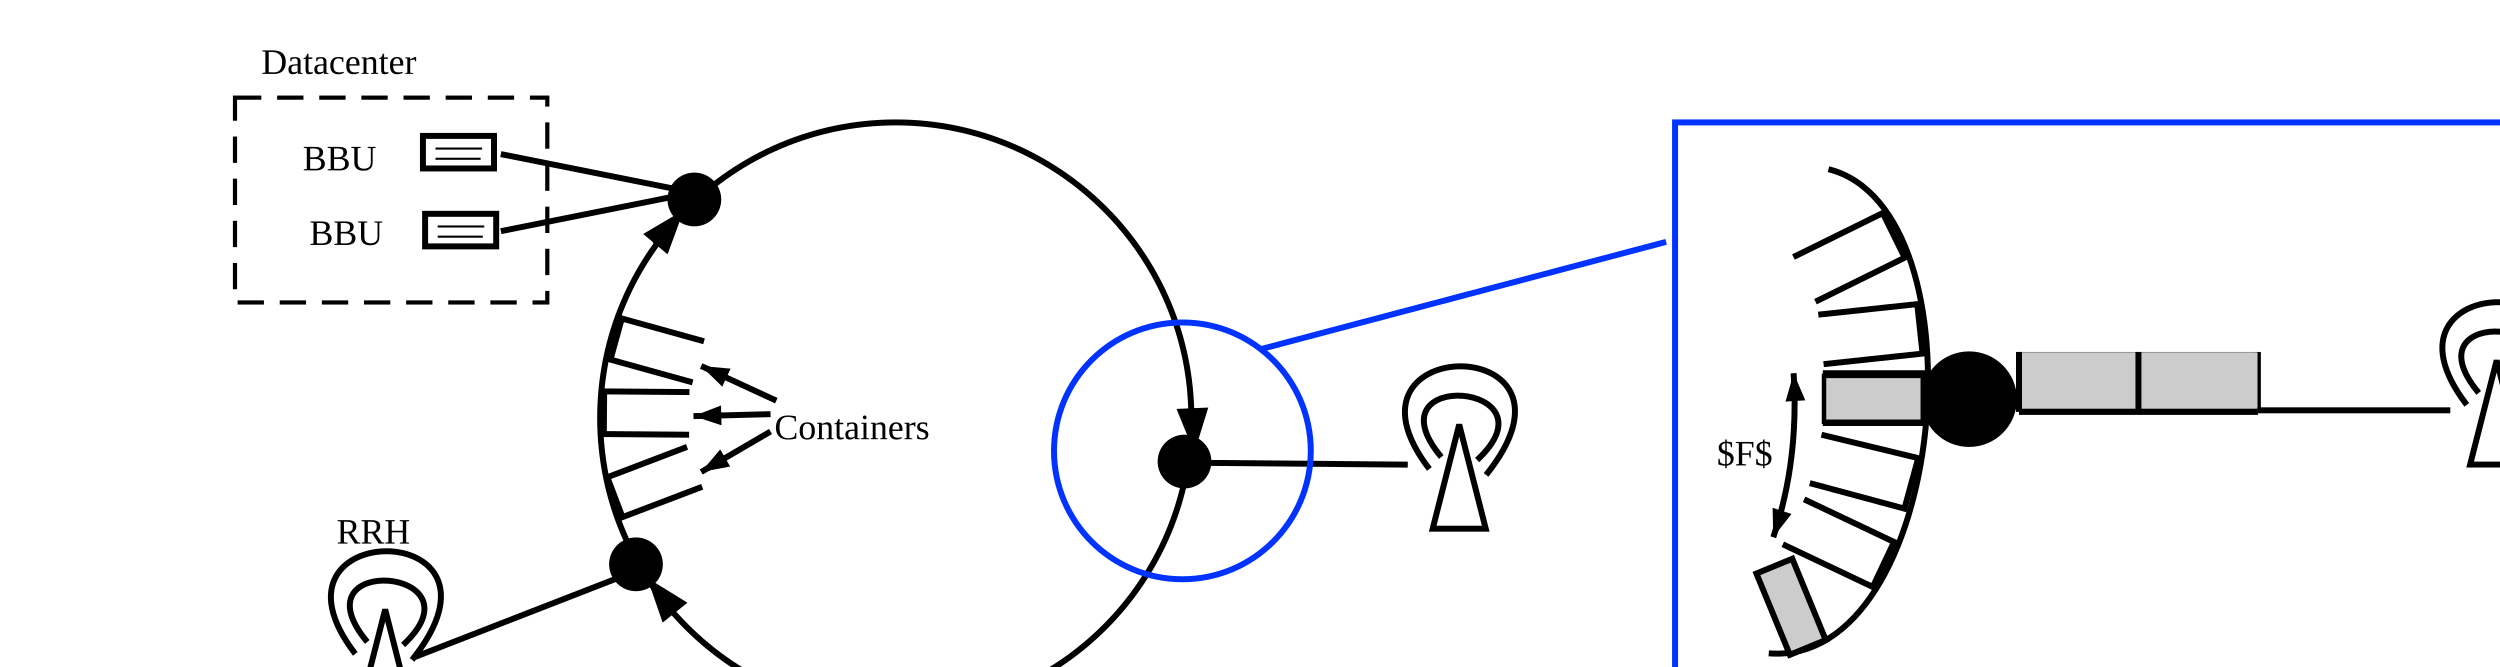
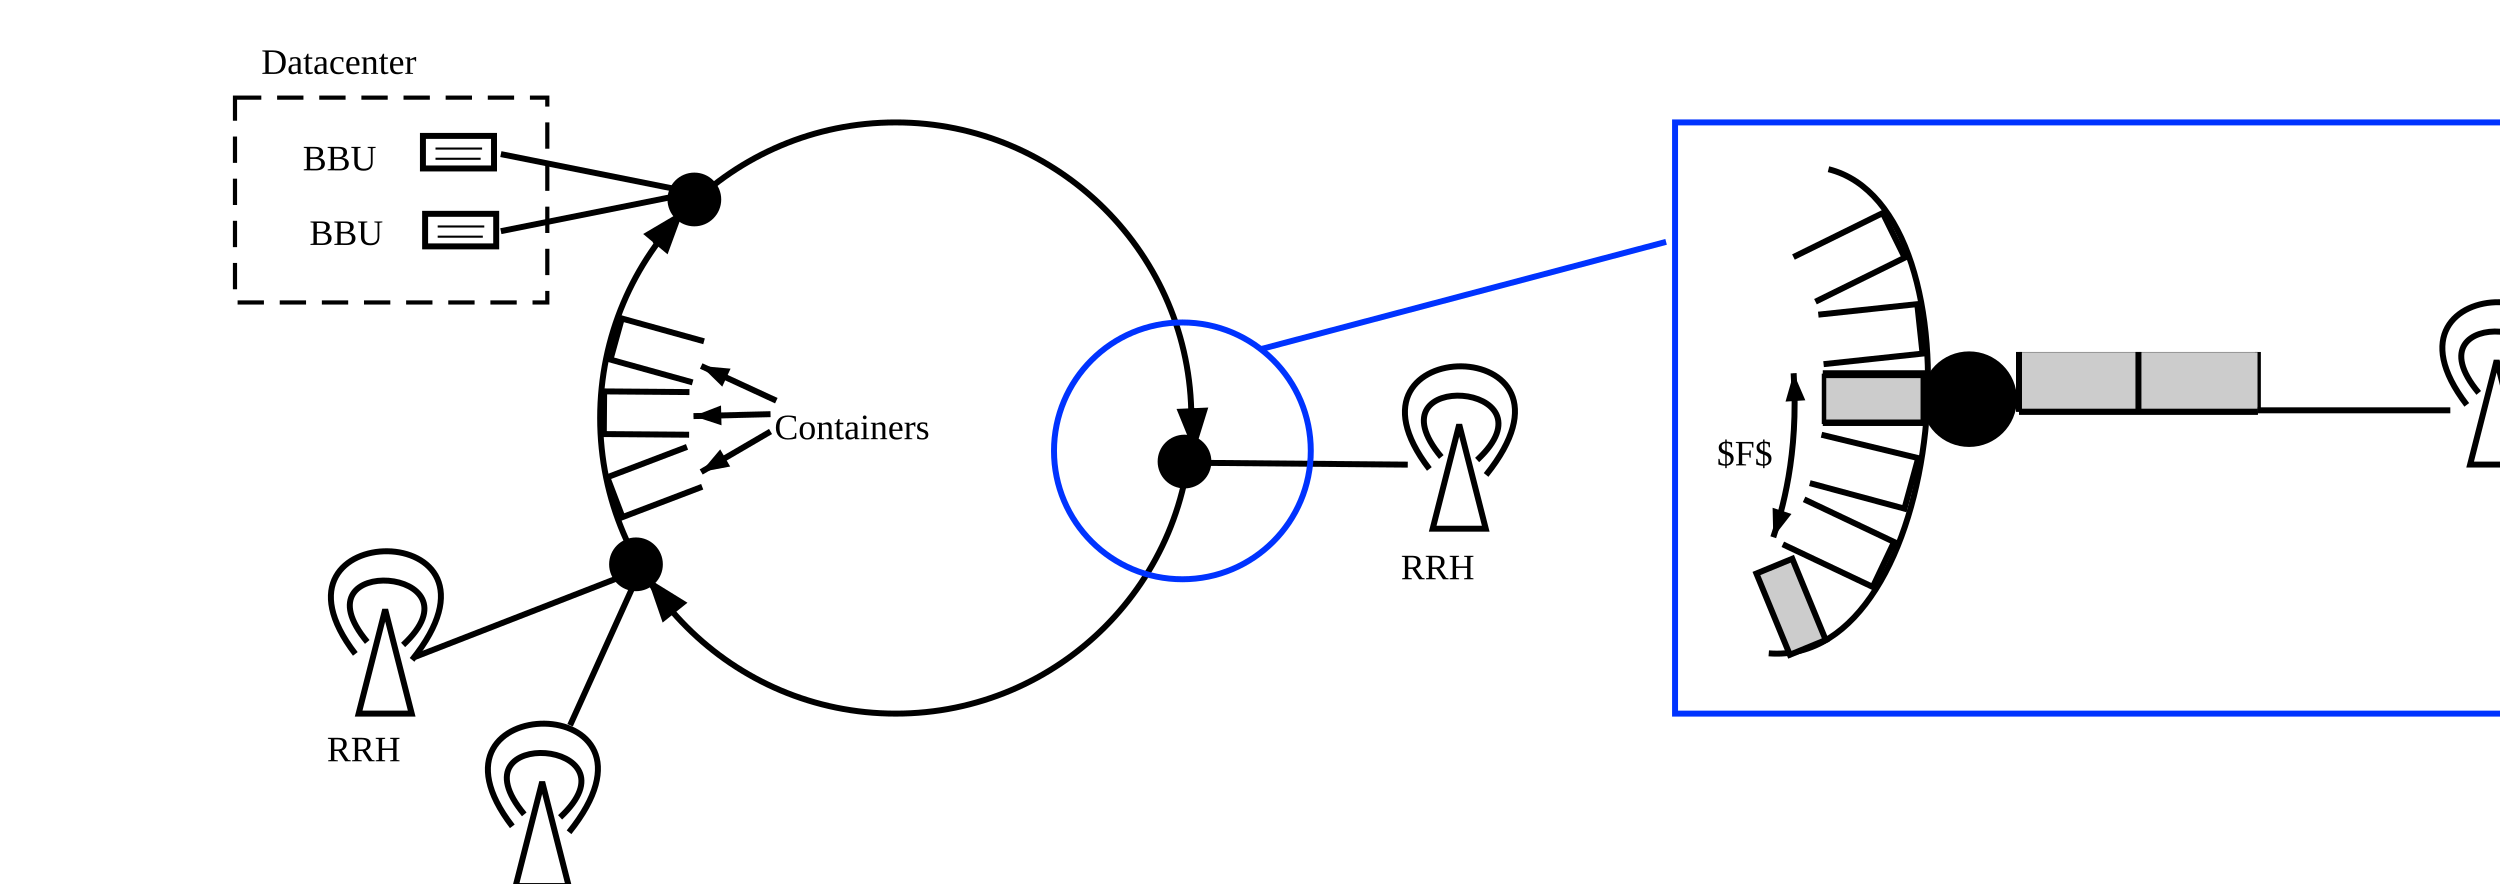
<svg xmlns="http://www.w3.org/2000/svg" xmlns:ns1="http://latexdraw.sourceforge.net/namespaces/latexdraw" version="1.1" baseProfile="full">
  <g>
-     <g ns1:type="circle" id="id1722959074">
+     <g ns1:type="circle" id="id1459291589">
      <circle cx="300.0" cy="140.0" r="99.0" ns1:borderPos="outer" stroke-width="2.0" stroke="black" fill="none" />
    </g>
-     <g ns1:type="triangle" id="id1797938495" ns1:points="478.7096774193551 138.0645161290322 498.7096774193551 138.0645161290322 498.7096774193551 178.0645161290322 498.7096774193551 178.0645161290322">
+     <g ns1:type="triangle" id="id2142298379" ns1:points="478.7096774193551 138.0645161290322 498.7096774193551 138.0645161290322 498.7096774193551 178.0645161290322 498.7096774193551 178.0645161290322">
      <polygon points="488.71,142.188 497.592,177.065 479.828,177.065" ns1:borderPos="outer" stroke-width="2.0" stroke="black" fill="none" />
    </g>
-     <g ns1:type="circle" id="id1506165076">
+     <g ns1:type="circle" id="id786196116">
      <circle cx="213.0" cy="189.0" r="8.0" ns1:borderPos="outer" stroke-width="2.0" stroke="black" fill="black" />
    </g>
-     <g ns1:type="circle" id="id592380111">
+     <g ns1:type="circle" id="id1482386604">
      <circle cx="232.548" cy="66.806" r="8.0" ns1:borderPos="outer" stroke-width="2.0" stroke="black" fill="black" />
    </g>
-     <g ns1:type="circle" id="id482412721">
+     <g ns1:type="circle" id="id859357060">
      <circle cx="396.71" cy="154.581" r="8.0" ns1:borderPos="outer" stroke-width="2.0" stroke="black" fill="black" />
    </g>
-     <g ns1:type="joinedLines" id="id1996476253">
+     <g ns1:type="joinedLines" id="id1226761004">
      <polyline points="139.0,220.0 211.0,192.0 211.0,192.0 " stroke-width="2.0" stroke="black" fill="none" ns1:rotationAngle="0.0" />
    </g>
-     <g ns1:type="joinedLines" id="id613421360">
+     <g ns1:type="joinedLines" id="id333416076">
      <polyline points="401.0,155.0 471.484,155.613 " stroke-width="2.0" stroke="black" ns1:rotationAngle="0.0" />
    </g>
-     <g ns1:type="bezierCurve" id="id1860751120">
+     <g ns1:type="bezierCurve" id="id394488663">
      <path d="M 482.71 153.065 C 457.71 123.065 522.71 128.065 494.71 154.065 " stroke-width="2.0" stroke="black" fill="none" ns1:rotationAngle="0.0" />
    </g>
-     <g ns1:type="bezierCurve" id="id2055029294">
+     <g ns1:type="bezierCurve" id="id1996353217">
      <path d="M 497.71 159.065 C 536.61 110.731 443.31 111.065 478.71 157.065 " stroke-width="2.0" stroke="black" fill="none" ns1:rotationAngle="0.0" />
    </g>
-     <g ns1:type="triangle" id="id534818210" ns1:points="119.0 200.0 139.0 200.0 139.0 240.0 139.0 240.0">
+     <g ns1:type="triangle" id="id70944218" ns1:points="119.0 200.0 139.0 200.0 139.0 240.0 139.0 240.0">
      <polygon points="129.0,204.123 137.882,239.0 120.118,239.0" ns1:borderPos="outer" stroke-width="2.0" stroke="black" fill="none" />
    </g>
-     <g ns1:type="bezierCurve" id="id1460554626">
+     <g ns1:type="bezierCurve" id="id1258540924">
      <path d="M 123.0 215.0 C 98.0 185.0 163.0 190.0 135.0 216.0 " stroke-width="2.0" stroke="black" fill="none" ns1:rotationAngle="0.0" />
    </g>
-     <g ns1:type="bezierCurve" id="id957733214">
+     <g ns1:type="bezierCurve" id="id1865321403">
      <path d="M 138.0 221.0 C 176.9 172.667 83.6 173.0 119.0 219.0 " stroke-width="2.0" stroke="black" fill="none" ns1:rotationAngle="0.0" />
    </g>
-     <g ns1:type="text" id="id2146654642" fill="black" ns1:position="bl">
-       <text x="112.71" y="182.065">RRH</text>
-     </g>
-     <g ns1:type="text" id="id1476681967" fill="black" ns1:position="bl">
+     <g ns1:type="text" id="id1233868520" fill="black" ns1:position="bl">
+       <text x="109.484" y="254.968">RRH</text>
+     </g>
+     <g ns1:type="text" id="id1745847226" fill="black" ns1:position="bl">
      <text x="87.516" y="24.742">Datacenter</text>
    </g>
-     <g ns1:type="circle" id="id1978787258">
+     <g ns1:type="circle" id="id5833515">
      <circle cx="396.0" cy="151.0" r="43.0" ns1:borderPos="outer" stroke-width="2.0" stroke="#0033ff" fill="none" />
    </g>
-     <g ns1:type="joinedLines" id="id623201337">
+     <g ns1:type="joinedLines" id="id1106444501">
      <polyline points="422.0,117.0 558.0,81.0 " stroke-width="2.0" stroke="#0033ff" ns1:rotationAngle="0.0" />
    </g>
-     <g ns1:type="rectangle" id="id620474670">
+     <g ns1:type="rectangle" id="id303848366">
      <rect x="561.0" y="41.0" width="353.286" height="198.0" ns1:borderPos="outer" stroke-width="2.0" stroke="#0033ff" fill="none" />
    </g>
-     <g ns1:type="joinedLines" id="id1807307801">
+     <g ns1:type="joinedLines" id="id698567846">
      <polyline points="676.194,117.88 676.194,137.88 " stroke-width="2.0" stroke="black" ns1:rotationAngle="0.0" />
    </g>
-     <g ns1:type="joinedLines" id="id641741841">
+     <g ns1:type="joinedLines" id="id981899637">
      <polyline points="716.194,117.88 716.194,137.88 " stroke-width="2.0" stroke="black" ns1:rotationAngle="0.0" />
    </g>
-     <g ns1:type="joinedLines" id="id2008765678">
+     <g ns1:type="joinedLines" id="id111827482">
      <polyline points="756.194,117.88 756.194,137.88 " stroke-width="2.0" stroke="black" ns1:rotationAngle="0.0" />
    </g>
-     <g ns1:type="joinedLines" id="id1398019973">
+     <g ns1:type="joinedLines" id="id2046431232">
      <polyline points="676.194,137.88 756.194,137.88 " stroke-width="2.0" stroke="black" ns1:rotationAngle="0.0" />
    </g>
-     <g ns1:type="triangle" id="id913570789" ns1:points="826.1612903225805 116.58986175115183 846.1612903225805 116.58986175115183 846.1612903225805 156.58986175115183 846.1612903225805 156.58986175115183">
+     <g ns1:type="triangle" id="id1743956737" ns1:points="826.1612903225805 116.58986175115183 846.1612903225805 116.58986175115183 846.1612903225805 156.58986175115183 846.1612903225805 156.58986175115183">
      <polygon points="836.161,120.713 845.043,155.59 827.279,155.59" ns1:borderPos="outer" stroke-width="2.0" stroke="black" fill="none" />
    </g>
-     <g ns1:type="bezierCurve" id="id733518378">
+     <g ns1:type="bezierCurve" id="id1915846874">
      <path d="M 830.161 131.59 C 805.161 101.59 870.161 106.59 842.161 132.59 " stroke-width="2.0" stroke="black" fill="none" ns1:rotationAngle="0.0" />
    </g>
-     <g ns1:type="bezierCurve" id="id259054618">
+     <g ns1:type="bezierCurve" id="id1368108323">
      <path d="M 845.161 137.59 C 884.061 89.257 790.761 89.59 826.161 135.59 " stroke-width="2.0" stroke="black" fill="none" ns1:rotationAngle="0.0" />
    </g>
-     <g ns1:type="rectangle" id="id572720722">
+     <g ns1:type="rectangle" id="id1667333594">
      <rect x="676.244" y="117.93" width="39.9" height="19.9" ns1:borderPos="outer" stroke-width="0.1" stroke="black" fill="#cccccc" />
    </g>
-     <g ns1:type="rectangle" id="id553383673">
+     <g ns1:type="rectangle" id="id1365610882">
      <rect x="716.244" y="117.93" width="39.9" height="19.9" ns1:borderPos="outer" stroke-width="0.1" stroke="black" fill="#cccccc" />
    </g>
-     <g ns1:type="joinedLines" id="id2062886067">
+     <g ns1:type="joinedLines" id="id1681452550">
      <polyline points="676.194,117.88 676.194,137.88 " stroke-width="2.0" stroke="black" ns1:rotationAngle="0.0" />
    </g>
-     <g ns1:type="joinedLines" id="id1071692436">
+     <g ns1:type="joinedLines" id="id449381673">
      <polyline points="716.194,117.88 716.194,137.88 " stroke-width="2.0" stroke="black" ns1:rotationAngle="0.0" />
    </g>
-     <g ns1:type="joinedLines" id="id1498615306">
+     <g ns1:type="joinedLines" id="id1272979678">
      <polyline points="676.194,137.88 756.194,137.88 " stroke-width="2.0" stroke="black" ns1:rotationAngle="0.0" />
    </g>
-     <g ns1:type="text" id="id338243255" fill="black" ns1:position="bl">
+     <g ns1:type="text" id="id552301756" fill="black" ns1:position="bl">
      <text x="575.0" y="155.857">$F$ </text>
    </g>
-     <g ns1:type="circle" id="id1053145316">
+     <g ns1:type="circle" id="id1791444655">
      <circle cx="659.484" cy="133.687" r="15.0" ns1:borderPos="outer" stroke-width="2.0" stroke="black" fill="black" />
    </g>
-     <g ns1:type="bezierCurve" id="id1823201368">
+     <g ns1:type="bezierCurve" id="id765358818">
      <path d="M 612.381 56.667 C 665.714 70.0 652.143 223.571 592.381 218.81 " stroke-width="2.0" stroke="black" fill="none" ns1:rotationAngle="0.0" />
    </g>
-     <g ns1:type="joinedLines" id="id582718389">
+     <g ns1:type="joinedLines" id="id109669181">
      <polyline points="610.476,125 643.81,125 643.81,141.667 610.476,141.667 " stroke-width="2.0" stroke="black" fill="none" ns1:rotationAngle="0.0" />
    </g>
-     <g ns1:type="joinedLines" id="id1085510180">
+     <g ns1:type="joinedLines" id="id1423199321">
      <polyline points="608.972,105.386 642.117,101.851 643.885,118.423 610.74,121.959 " stroke-width="2.0" stroke="black" fill="none" ns1:rotationAngle="0.0" />
    </g>
-     <g ns1:type="joinedLines" id="id1600076063">
+     <g ns1:type="joinedLines" id="id310524818">
      <polyline points="610.041,145.607 642.443,153.43 637.817,170.346 606.129,161.808 " stroke-width="2.0" stroke="black" fill="none" ns1:rotationAngle="0.0" />
    </g>
-     <g ns1:type="joinedLines" id="id915770163">
+     <g ns1:type="joinedLines" id="id2011583180">
      <polyline points="604.221,167.237 634.344,181.511 627.207,196.572 597.085,182.299 " stroke-width="2.0" stroke="black" fill="none" ns1:rotationAngle="0.0" />
    </g>
-     <g ns1:type="joinedLines" id="id146699383">
+     <g ns1:type="joinedLines" id="id1344186805">
      <polyline points="600.652,86.084 630.551,71.347 637.919,86.297 608.021,101.034 " stroke-width="2.0" stroke="black" fill="none" ns1:rotationAngle="0.0" />
    </g>
-     <g ns1:type="rectangle" id="id545662772">
+     <g ns1:type="rectangle" id="id666796772">
      <rect x="610.884" y="125.888" width="33.085" height="15.366" ns1:borderPos="outer" stroke-width="1.5" stroke="black" fill="#cccccc" />
    </g>
-     <g ns1:type="rectangle" id="id201568108" transform="rotate(67.64108) translate(-183.7306 -680.6694)">
+     <g ns1:type="rectangle" id="id1274371061" transform="rotate(67.64108) translate(-183.7306 -680.6694)">
      <rect x="585.143" y="196.714" width="29.429" height="13.0" ns1:borderPos="outer" stroke-width="2.0" stroke="black" fill="#cccccc" />
    </g>
-     <g ns1:type="bezierCurve" id="id549070252">
-       <path d="M 600.714 125.0 C 602.496 152.462 596.682 171.519 593.894 179.931 " stroke-width="2.0" stroke="black" fill="none" ns1:rotationAngle="0.0" marker-start="url(#arrow0-549070252)" marker-end="url(#arrow1-549070252)" />
-     </g>
-     <g ns1:type="joinedLines" id="id1844139419">
+     <g ns1:type="bezierCurve" id="id815045205">
+       <path d="M 600.714 125.0 C 602.496 152.462 596.682 171.519 593.894 179.931 " stroke-width="2.0" stroke="black" fill="none" ns1:rotationAngle="0.0" marker-start="url(#arrow0-815045205)" marker-end="url(#arrow1-815045205)" />
+     </g>
+     <g ns1:type="joinedLines" id="id268083628">
      <polyline points="230.093,149.668 203.393,159.839 208.479,173.189 235.178,163.018 " stroke-width="2.0" stroke="black" fill="none" ns1:rotationAngle="0.0" />
    </g>
-     <g ns1:type="joinedLines" id="id223423239">
+     <g ns1:type="joinedLines" id="id1055756374">
      <polyline points="230.908,131.311 202.338,131.086 202.225,145.371 230.796,145.596 " stroke-width="2.0" stroke="black" fill="none" ns1:rotationAngle="0.0" />
    </g>
-     <g ns1:type="joinedLines" id="id1361391220">
+     <g ns1:type="joinedLines" id="id257483219">
      <polyline points="235.791,114.31 208.259,106.671 204.44,120.437 231.971,128.076 " stroke-width="2.0" stroke="black" fill="none" ns1:rotationAngle="0.0" />
    </g>
-     <g ns1:type="joinedLines" id="id384802502">
-       <polyline points="234.839,122.581 260,134.194 " stroke-width="2.0" stroke="black" ns1:rotationAngle="0.0" marker-start="url(#arrow0-384802502)" />
-     </g>
-     <g ns1:type="joinedLines" id="id664299415">
-       <polyline points="232.258,139.355 258.065,138.71 " stroke-width="2.0" stroke="black" ns1:rotationAngle="0.0" marker-start="url(#arrow0-664299415)" />
-     </g>
-     <g ns1:type="joinedLines" id="id1262219485">
-       <polyline points="234.839,158.065 258.065,144.516 " stroke-width="2.0" stroke="black" ns1:rotationAngle="0.0" marker-start="url(#arrow0-1262219485)" />
-     </g>
-     <g ns1:type="text" id="id649332530" fill="black" ns1:position="bl">
+     <g ns1:type="joinedLines" id="id134533566">
+       <polyline points="234.839,122.581 260,134.194 " stroke-width="2.0" stroke="black" ns1:rotationAngle="0.0" marker-start="url(#arrow0-134533566)" />
+     </g>
+     <g ns1:type="joinedLines" id="id1006412197">
+       <polyline points="232.258,139.355 258.065,138.71 " stroke-width="2.0" stroke="black" ns1:rotationAngle="0.0" marker-start="url(#arrow0-1006412197)" />
+     </g>
+     <g ns1:type="joinedLines" id="id56124312">
+       <polyline points="234.839,158.065 258.065,144.516 " stroke-width="2.0" stroke="black" ns1:rotationAngle="0.0" marker-start="url(#arrow0-56124312)" />
+     </g>
+     <g ns1:type="text" id="id1772682711" fill="black" ns1:position="bl">
      <text x="259.355" y="147.097">Containers</text>
    </g>
-     <g ns1:type="joinedLines" id="id1438741894">
+     <g ns1:type="joinedLines" id="id699144153">
      <polyline points="756.129,137.419 820.645,137.419 820.645,137.419 " stroke-width="2.0" stroke="black" fill="none" ns1:rotationAngle="0.0" />
    </g>
-     <g ns1:type="joinedLines" id="id213515629">
+     <g ns1:type="joinedLines" id="id201573281">
      <polyline points="232.258,64.516 167.742,77.419 " stroke-width="2.0" stroke="black" ns1:rotationAngle="0.0" />
    </g>
-     <g ns1:type="joinedLines" id="id805508249">
+     <g ns1:type="joinedLines" id="id1798310136">
      <polyline points="232.258,64.516 167.742,51.613 " stroke-width="2.0" stroke="black" ns1:rotationAngle="0.0" />
    </g>
-     <g ns1:type="rectangle" id="id1936984139">
+     <g ns1:type="rectangle" id="id1989429611">
      <rect x="141.645" y="45.516" width="23.806" height="10.903" ns1:borderPos="outer" stroke-width="2.0" stroke="black" fill="none" />
    </g>
-     <g ns1:type="joinedLines" id="id883426217">
+     <g ns1:type="joinedLines" id="id1636976162">
      <polyline points="161.463,49.756 145.854,49.756 " stroke-width="0.7" stroke="black" ns1:rotationAngle="0.0" />
    </g>
-     <g ns1:type="joinedLines" id="id2038136826">
+     <g ns1:type="joinedLines" id="id354779229">
      <polyline points="145.854,53.171 160.976,53.171 " stroke-width="0.7" stroke="black" ns1:rotationAngle="0.0" />
    </g>
-     <g ns1:type="rectangle" id="id719438496">
+     <g ns1:type="rectangle" id="id457496108">
      <rect x="142.377" y="71.614" width="23.806" height="10.903" ns1:borderPos="outer" stroke-width="2.0" stroke="black" fill="none" />
    </g>
-     <g ns1:type="joinedLines" id="id1382450575">
+     <g ns1:type="joinedLines" id="id293033912">
      <polyline points="162.195,75.854 146.585,75.854 " stroke-width="0.7" stroke="black" ns1:rotationAngle="0.0" />
    </g>
-     <g ns1:type="joinedLines" id="id703963908">
+     <g ns1:type="joinedLines" id="id1695552931">
      <polyline points="146.585,79.268 161.707,79.268 " stroke-width="0.7" stroke="black" ns1:rotationAngle="0.0" />
    </g>
-     <g ns1:type="text" id="id466123833" fill="black" ns1:position="bl">
+     <g ns1:type="text" id="id884942128" fill="black" ns1:position="bl">
      <text x="101.39" y="57.049">BBU</text>
    </g>
-     <g ns1:type="text" id="id1972065019" fill="black" ns1:position="bl">
+     <g ns1:type="text" id="id2084013528" fill="black" ns1:position="bl">
      <text x="103.634" y="82.024">BBU</text>
    </g>
-     <g ns1:type="rectangle" id="id476687236">
+     <g ns1:type="rectangle" id="id1884016247">
      <rect x="78.7" y="32.7" width="104.6" height="68.6" ns1:borderPos="outer" stroke-width="1.4" stroke="black" fill="none" stroke-dasharray="8.819, 5.292" />
    </g>
-     <g ns1:type="joinedLines" id="id1394654185">
-       <polyline points="216.774,193.548 224.516,203.226 " stroke-width="2.0" stroke="black" ns1:rotationAngle="0.0" marker-start="url(#arrow0-1394654185)" />
-     </g>
-     <g ns1:type="joinedLines" id="id771200625">
-       <polyline points="229.032,70.323 219.355,81.935 " stroke-width="2.0" stroke="black" ns1:rotationAngle="0.0" marker-start="url(#arrow0-771200625)" />
-     </g>
-     <g ns1:type="joinedLines" id="id2121218892">
-       <polyline points="400,151.613 399.355,136.774 " stroke-width="2.0" stroke="black" ns1:rotationAngle="0.0" marker-start="url(#arrow0-2121218892)" />
+     <g ns1:type="joinedLines" id="id1342357659">
+       <polyline points="216.774,193.548 224.516,203.226 " stroke-width="2.0" stroke="black" ns1:rotationAngle="0.0" marker-start="url(#arrow0-1342357659)" />
+     </g>
+     <g ns1:type="joinedLines" id="id1045285404">
+       <polyline points="229.032,70.323 219.355,81.935 " stroke-width="2.0" stroke="black" ns1:rotationAngle="0.0" marker-start="url(#arrow0-1045285404)" />
+     </g>
+     <g ns1:type="joinedLines" id="id1111025561">
+       <polyline points="400,151.613 399.355,136.774 " stroke-width="2.0" stroke="black" ns1:rotationAngle="0.0" marker-start="url(#arrow0-1111025561)" />
+     </g>
+     <g ns1:type="text" id="id489024005" fill="black" ns1:position="bl">
+       <text x="469.161" y="194.0">RRH</text>
+     </g>
+     <g ns1:type="joinedLines" id="id413450775">
+       <polyline points="190.935,242.903 213.258,193.613 215.194,192.323 " stroke-width="2.0" stroke="black" fill="none" ns1:rotationAngle="0.0" />
+     </g>
+     <g ns1:type="triangle" id="id568834067" ns1:points="171.58064516129025 257.741935483871 191.58064516129025 257.741935483871 191.58064516129025 297.741935483871 191.58064516129025 297.741935483871">
+       <polygon points="181.581,261.865 190.463,296.742 172.699,296.742" ns1:borderPos="outer" stroke-width="2.0" stroke="black" fill="none" />
+     </g>
+     <g ns1:type="bezierCurve" id="id766167025">
+       <path d="M 175.581 272.742 C 150.581 242.742 215.581 247.742 187.581 273.742 " stroke-width="2.0" stroke="black" fill="none" ns1:rotationAngle="0.0" />
+     </g>
+     <g ns1:type="bezierCurve" id="id100697976">
+       <path d="M 190.581 278.742 C 229.481 230.409 136.181 230.742 171.581 276.742 " stroke-width="2.0" stroke="black" fill="none" ns1:rotationAngle="0.0" />
+     </g>
+     <g ns1:type="text" id="id677885495" fill="black" ns1:position="bl">
+       <text x="162.065" y="312.71">RRH</text>
    </g>
  </g>
  <defs>
-     <marker overflow="visible" orient="auto" id="arrow0-549070252">
-       <path d="M 0.0 0.0 L 4.652 1.661 L 4.652 0.0 L 4.652 -1.661 z " ns1:arrSizeNum="2.0" fill="black" />
-     </marker>
-     <marker overflow="visible" orient="auto" id="arrow1-549070252">
+     <marker overflow="visible" orient="auto" id="arrow0-815045205">
+       <path d="M 0.0 0.0 L 4.652 1.661 L 4.652 0.0 L 4.652 -1.661 z " ns1:arrSizeNum="2.0" fill="black" />
+     </marker>
+     <marker overflow="visible" orient="auto" id="arrow1-815045205">
      <path d="M 0.0 0.0 L -4.652 1.661 L -4.652 0.0 L -4.652 -1.661 z " ns1:arrSizeNum="2.0" fill="black" />
    </marker>
-     <marker overflow="visible" orient="auto" id="arrow0-384802502">
-       <path d="M 0.0 0.0 L 4.652 1.661 L 4.652 0.0 L 4.652 -1.661 z " ns1:arrSizeNum="2.0" fill="black" />
-     </marker>
-     <marker overflow="visible" orient="auto" id="arrow0-664299415">
-       <path d="M 0.0 0.0 L 4.652 1.661 L 4.652 0.0 L 4.652 -1.661 z " ns1:arrSizeNum="2.0" fill="black" />
-     </marker>
-     <marker overflow="visible" orient="auto" id="arrow0-1262219485">
-       <path d="M 0.0 0.0 L 4.652 1.661 L 4.652 0.0 L 4.652 -1.661 z " ns1:arrSizeNum="2.0" fill="black" />
-     </marker>
-     <marker overflow="visible" orient="auto" id="arrow0-1394654185">
+     <marker overflow="visible" orient="auto" id="arrow0-134533566">
+       <path d="M 0.0 0.0 L 4.652 1.661 L 4.652 0.0 L 4.652 -1.661 z " ns1:arrSizeNum="2.0" fill="black" />
+     </marker>
+     <marker overflow="visible" orient="auto" id="arrow0-1006412197">
+       <path d="M 0.0 0.0 L 4.652 1.661 L 4.652 0.0 L 4.652 -1.661 z " ns1:arrSizeNum="2.0" fill="black" />
+     </marker>
+     <marker overflow="visible" orient="auto" id="arrow0-56124312">
+       <path d="M 0.0 0.0 L 4.652 1.661 L 4.652 0.0 L 4.652 -1.661 z " ns1:arrSizeNum="2.0" fill="black" />
+     </marker>
+     <marker overflow="visible" orient="auto" id="arrow0-1342357659">
      <path d="M 0.0 0.0 L 7.452 2.661 L 7.452 0.0 L 7.452 -2.661 z " ns1:arrSizeNum="4.0" fill="black" />
    </marker>
-     <marker overflow="visible" orient="auto" id="arrow0-771200625">
+     <marker overflow="visible" orient="auto" id="arrow0-1045285404">
      <path d="M 0.0 0.0 L 7.452 2.661 L 7.452 0.0 L 7.452 -2.661 z " ns1:arrSizeNum="4.0" fill="black" />
    </marker>
-     <marker overflow="visible" orient="auto" id="arrow0-2121218892">
+     <marker overflow="visible" orient="auto" id="arrow0-1111025561">
      <path d="M 0.0 0.0 L 7.452 2.661 L 7.452 0.0 L 7.452 -2.661 z " ns1:arrSizeNum="4.0" fill="black" />
    </marker>
  </defs>
</svg>
